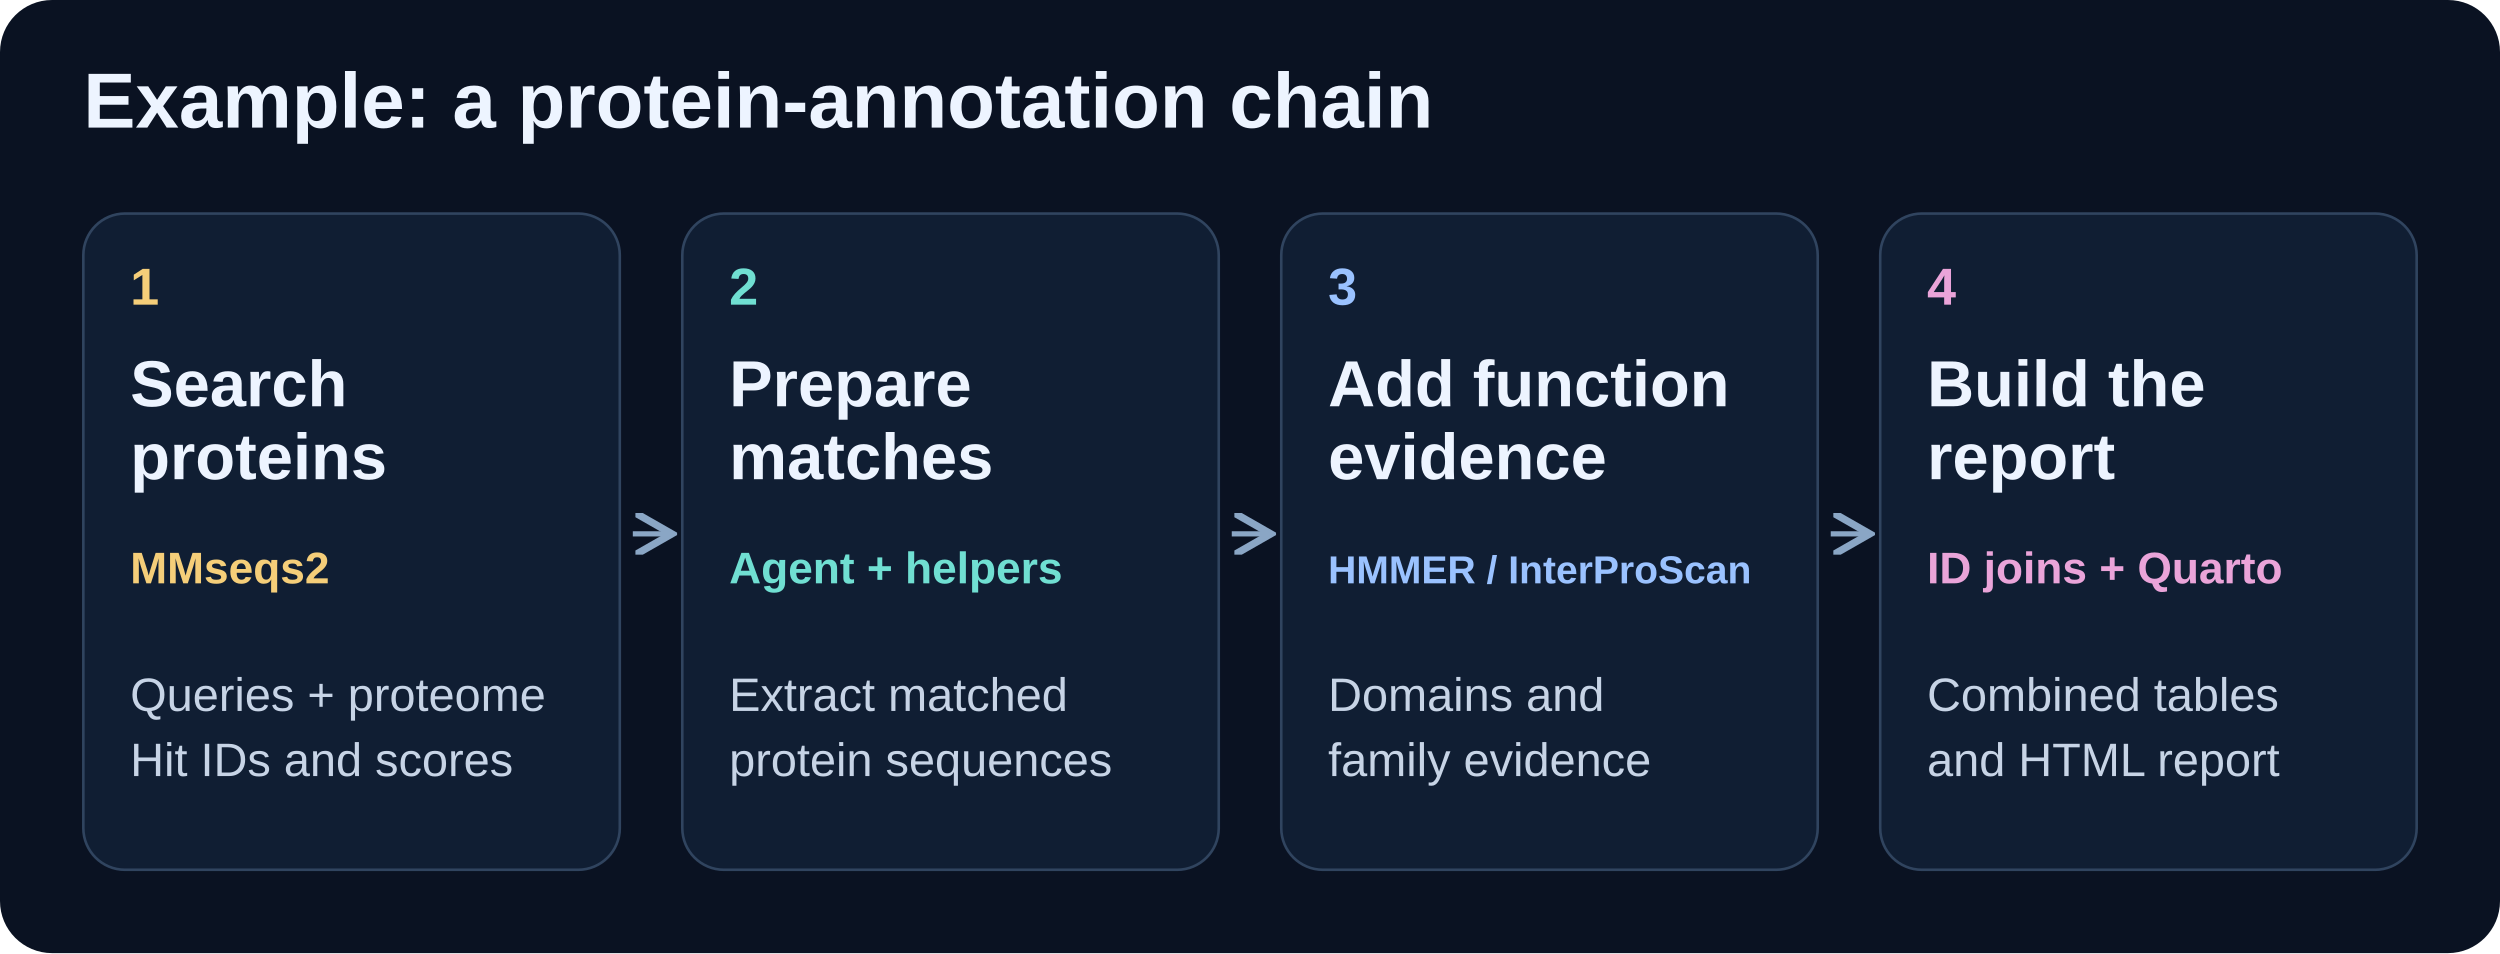
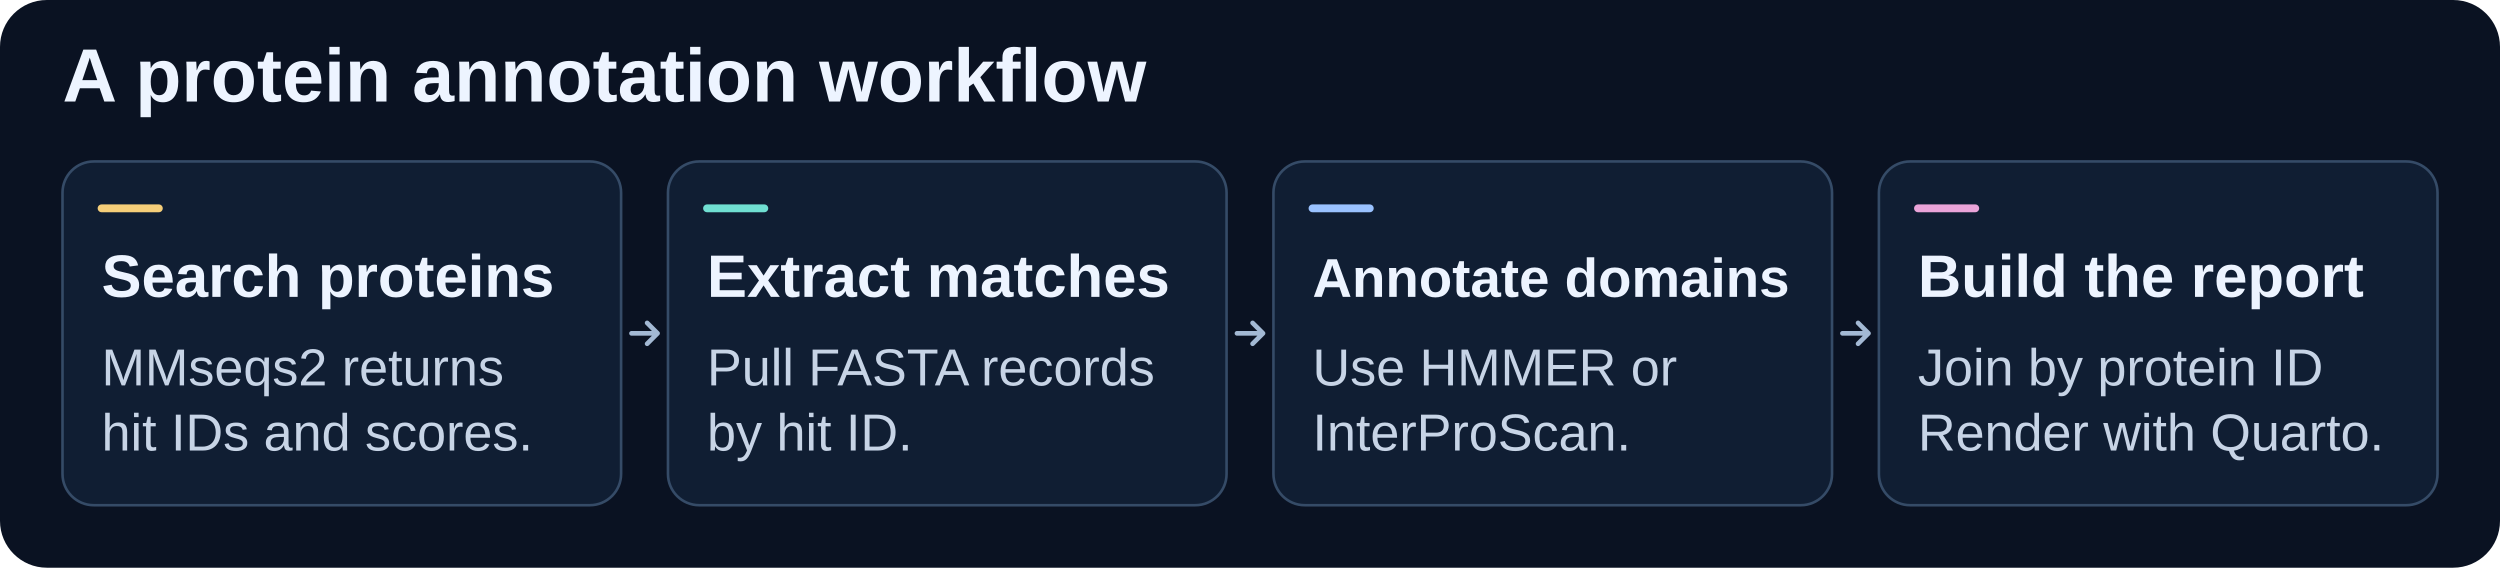
- <svg xmlns="http://www.w3.org/2000/svg" width="960" height="366" viewBox="0 0 960 366" role="img" aria-labelledby="title desc">
-   <defs>
-     <marker id="arrow" markerWidth="8" markerHeight="8" refX="6" refY="4" orient="auto-start-reverse">
-       <path d="M0 0 L7 4 L0 8" fill="none" stroke="#8aa6c5" stroke-width="1.4" />
-     </marker>
-   </defs>
-   <rect width="960" height="366" rx="20" fill="#0a1222" />
+ <svg xmlns="http://www.w3.org/2000/svg" width="960" height="218" viewBox="0 0 960 218" role="img" aria-labelledby="title desc">
+   <rect width="960" height="218" rx="18" fill="#0a1222" />
  <g font-family="Arial, Helvetica, sans-serif">
-     <text x="32" y="49" font-size="30" fill="#edf4ff" font-weight="700">Example: a protein-annotation chain</text>
-     <rect x="32" y="82" width="206" height="252" rx="16" fill="#101e33" stroke="#30445f" />
-     <text x="50" y="117" font-size="20" fill="#f5ce79" font-weight="700">1</text>
-     <text x="50" y="156" font-size="25" fill="#edf4ff" font-weight="700">Search</text>
-     <text x="50" y="184" font-size="25" fill="#edf4ff" font-weight="700">proteins</text>
-     <text x="50" y="224" font-size="17" fill="#f5ce79" font-weight="700">MMseqs2</text>
-     <text x="50" y="273" font-size="18" fill="#c7d4e6" font-weight="400">Queries + proteome</text>
-     <text x="50" y="298" font-size="18" fill="#c7d4e6" font-weight="400">Hit IDs and scores</text>
-     <path d="M243 205 L256 205" fill="none" stroke="#8aa6c5" stroke-width="2" marker-end="url(#arrow)" />
-     <rect x="262" y="82" width="206" height="252" rx="16" fill="#101e33" stroke="#30445f" />
-     <text x="280" y="117" font-size="20" fill="#70dfd2" font-weight="700">2</text>
-     <text x="280" y="156" font-size="25" fill="#edf4ff" font-weight="700">Prepare</text>
-     <text x="280" y="184" font-size="25" fill="#edf4ff" font-weight="700">matches</text>
-     <text x="280" y="224" font-size="17" fill="#70dfd2" font-weight="700">Agent + helpers</text>
-     <text x="280" y="273" font-size="18" fill="#c7d4e6" font-weight="400">Extract matched</text>
-     <text x="280" y="298" font-size="18" fill="#c7d4e6" font-weight="400">protein sequences</text>
-     <path d="M473 205 L486 205" fill="none" stroke="#8aa6c5" stroke-width="2" marker-end="url(#arrow)" />
-     <rect x="492" y="82" width="206" height="252" rx="16" fill="#101e33" stroke="#30445f" />
-     <text x="510" y="117" font-size="20" fill="#9ac2ff" font-weight="700">3</text>
-     <text x="510" y="156" font-size="25" fill="#edf4ff" font-weight="700">Add function</text>
-     <text x="510" y="184" font-size="25" fill="#edf4ff" font-weight="700">evidence</text>
-     <text x="510" y="224" font-size="15" fill="#9ac2ff" font-weight="700">HMMER / InterProScan</text>
-     <text x="510" y="273" font-size="18" fill="#c7d4e6" font-weight="400">Domains and</text>
-     <text x="510" y="298" font-size="18" fill="#c7d4e6" font-weight="400">family evidence</text>
-     <path d="M703 205 L716 205" fill="none" stroke="#8aa6c5" stroke-width="2" marker-end="url(#arrow)" />
-     <rect x="722" y="82" width="206" height="252" rx="16" fill="#101e33" stroke="#30445f" />
-     <text x="740" y="117" font-size="20" fill="#eaa4d9" font-weight="700">4</text>
-     <text x="740" y="156" font-size="25" fill="#edf4ff" font-weight="700">Build the</text>
-     <text x="740" y="184" font-size="25" fill="#edf4ff" font-weight="700">report</text>
-     <text x="740" y="224" font-size="17" fill="#eaa4d9" font-weight="700">ID joins + Quarto</text>
-     <text x="740" y="273" font-size="18" fill="#c7d4e6" font-weight="400">Combined tables</text>
-     <text x="740" y="298" font-size="18" fill="#c7d4e6" font-weight="400">and HTML report</text>
+     <text x="24" y="39" font-size="29" fill="#edf4ff" font-weight="700">A protein annotation workflow</text>
+     <rect x="24" y="62" width="214.5" height="132" rx="12" fill="#101e33" stroke="#354b67" />
+     <path d="M39 80h22" stroke="#f5ce79" stroke-width="3" stroke-linecap="round" />
+     <text x="39" y="114" font-size="23" fill="#edf4ff" font-weight="700">Search proteins</text>
+     <text x="39" y="148" font-size="20" fill="#c7d4e6" font-weight="400">MMseqs2 returns</text>
+     <text x="39" y="173" font-size="20" fill="#c7d4e6" font-weight="400">hit IDs and scores.</text>
+     <path d="M242.5 128h10 M248.5 124l4 4-4 4" fill="none" stroke="#a3b9d4" stroke-width="1.8" stroke-linecap="round" stroke-linejoin="round" />
+     <rect x="256.5" y="62" width="214.5" height="132" rx="12" fill="#101e33" stroke="#354b67" />
+     <path d="M271.5 80h22" stroke="#70dfd2" stroke-width="3" stroke-linecap="round" />
+     <text x="271.5" y="114" font-size="23" fill="#edf4ff" font-weight="700">Extract matches</text>
+     <text x="271.5" y="148" font-size="20" fill="#c7d4e6" font-weight="400">Pull FASTA records</text>
+     <text x="271.5" y="173" font-size="20" fill="#c7d4e6" font-weight="400">by hit ID.</text>
+     <path d="M475 128h10 M481 124l4 4-4 4" fill="none" stroke="#a3b9d4" stroke-width="1.8" stroke-linecap="round" stroke-linejoin="round" />
+     <rect x="489" y="62" width="214.5" height="132" rx="12" fill="#101e33" stroke="#354b67" />
+     <path d="M504 80h22" stroke="#9ac2ff" stroke-width="3" stroke-linecap="round" />
+     <text x="504" y="114" font-size="21" fill="#edf4ff" font-weight="700">Annotate domains</text>
+     <text x="504" y="148" font-size="20" fill="#c7d4e6" font-weight="400">Use HMMER or</text>
+     <text x="504" y="173" font-size="20" fill="#c7d4e6" font-weight="400">InterProScan.</text>
+     <path d="M707.5 128h10 M713.5 124l4 4-4 4" fill="none" stroke="#a3b9d4" stroke-width="1.8" stroke-linecap="round" stroke-linejoin="round" />
+     <rect x="721.5" y="62" width="214.5" height="132" rx="12" fill="#101e33" stroke="#354b67" />
+     <path d="M736.5 80h22" stroke="#eaa4d9" stroke-width="3" stroke-linecap="round" />
+     <text x="736.5" y="114" font-size="23" fill="#edf4ff" font-weight="700">Build the report</text>
+     <text x="736.5" y="148" font-size="20" fill="#c7d4e6" font-weight="400">Join by protein ID</text>
+     <text x="736.5" y="173" font-size="20" fill="#c7d4e6" font-weight="400">Render with Quarto.</text>
  </g>
</svg>
